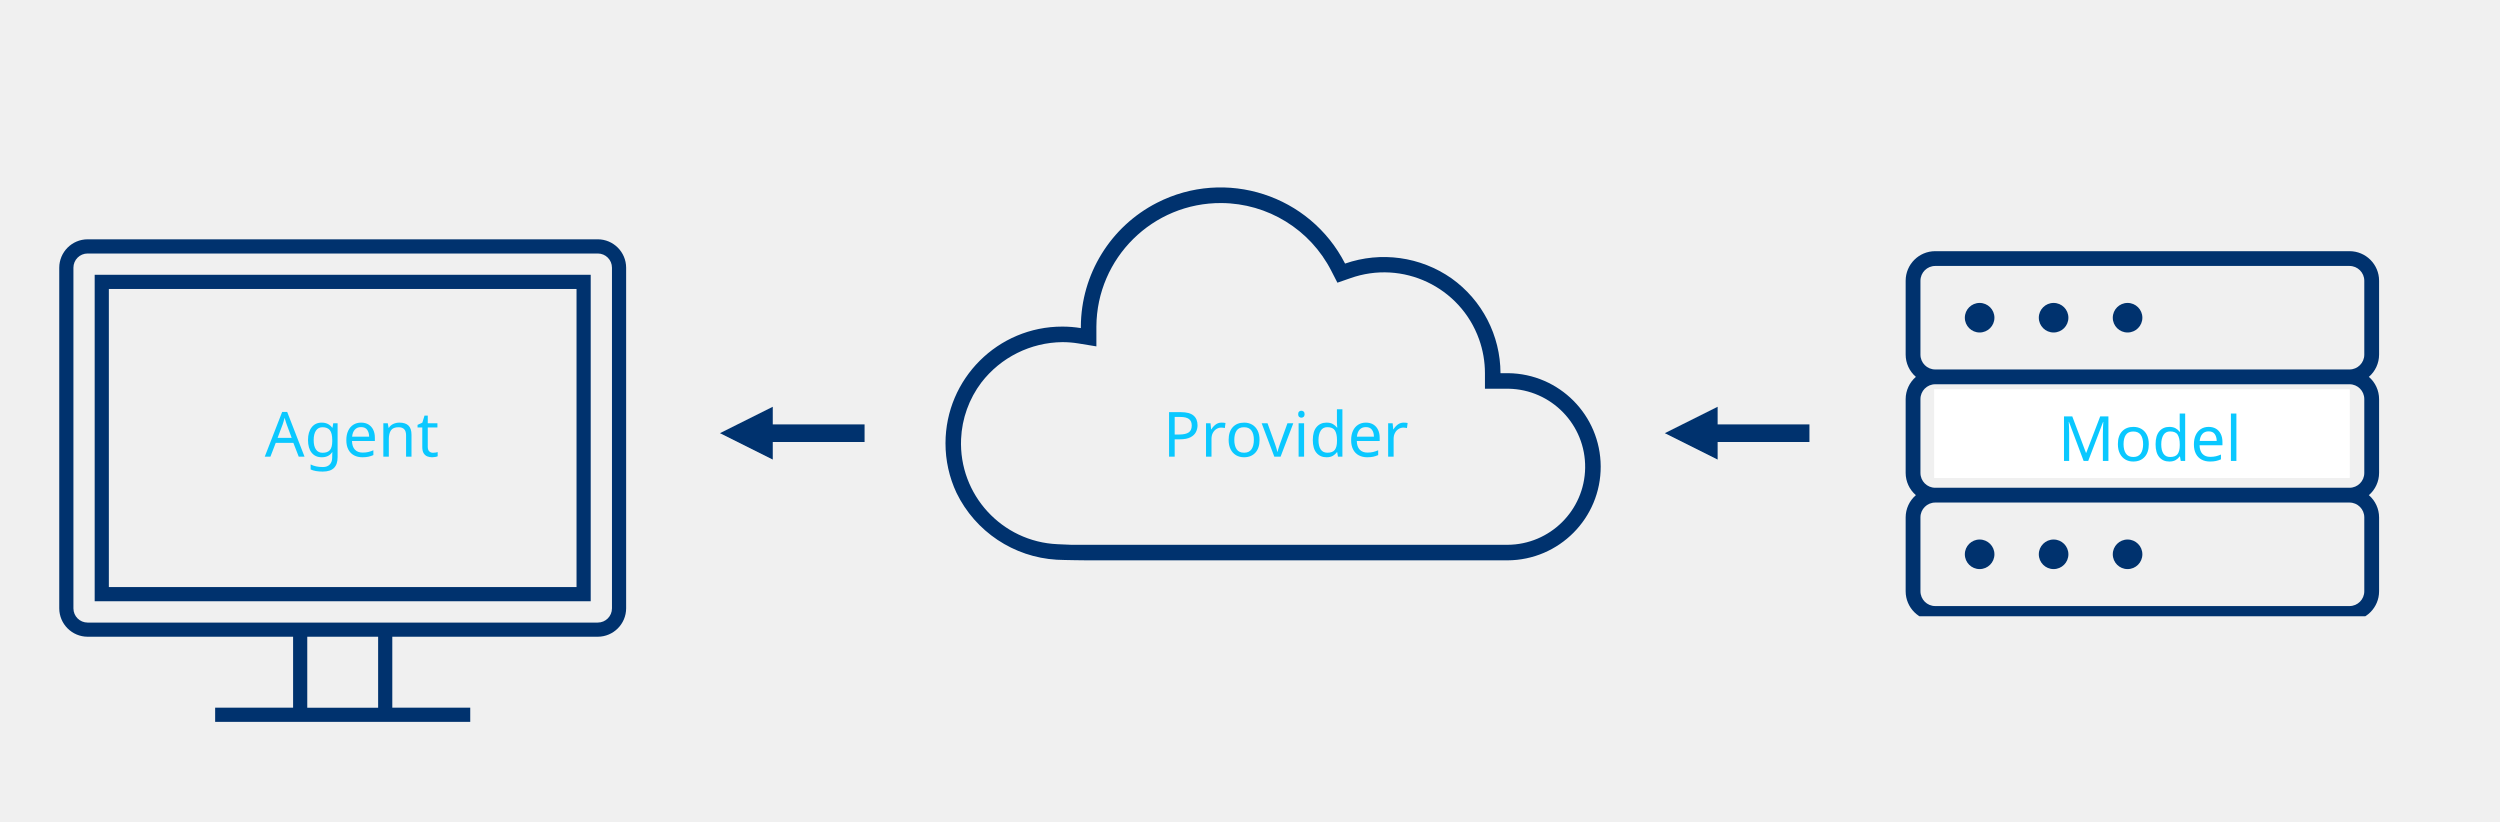
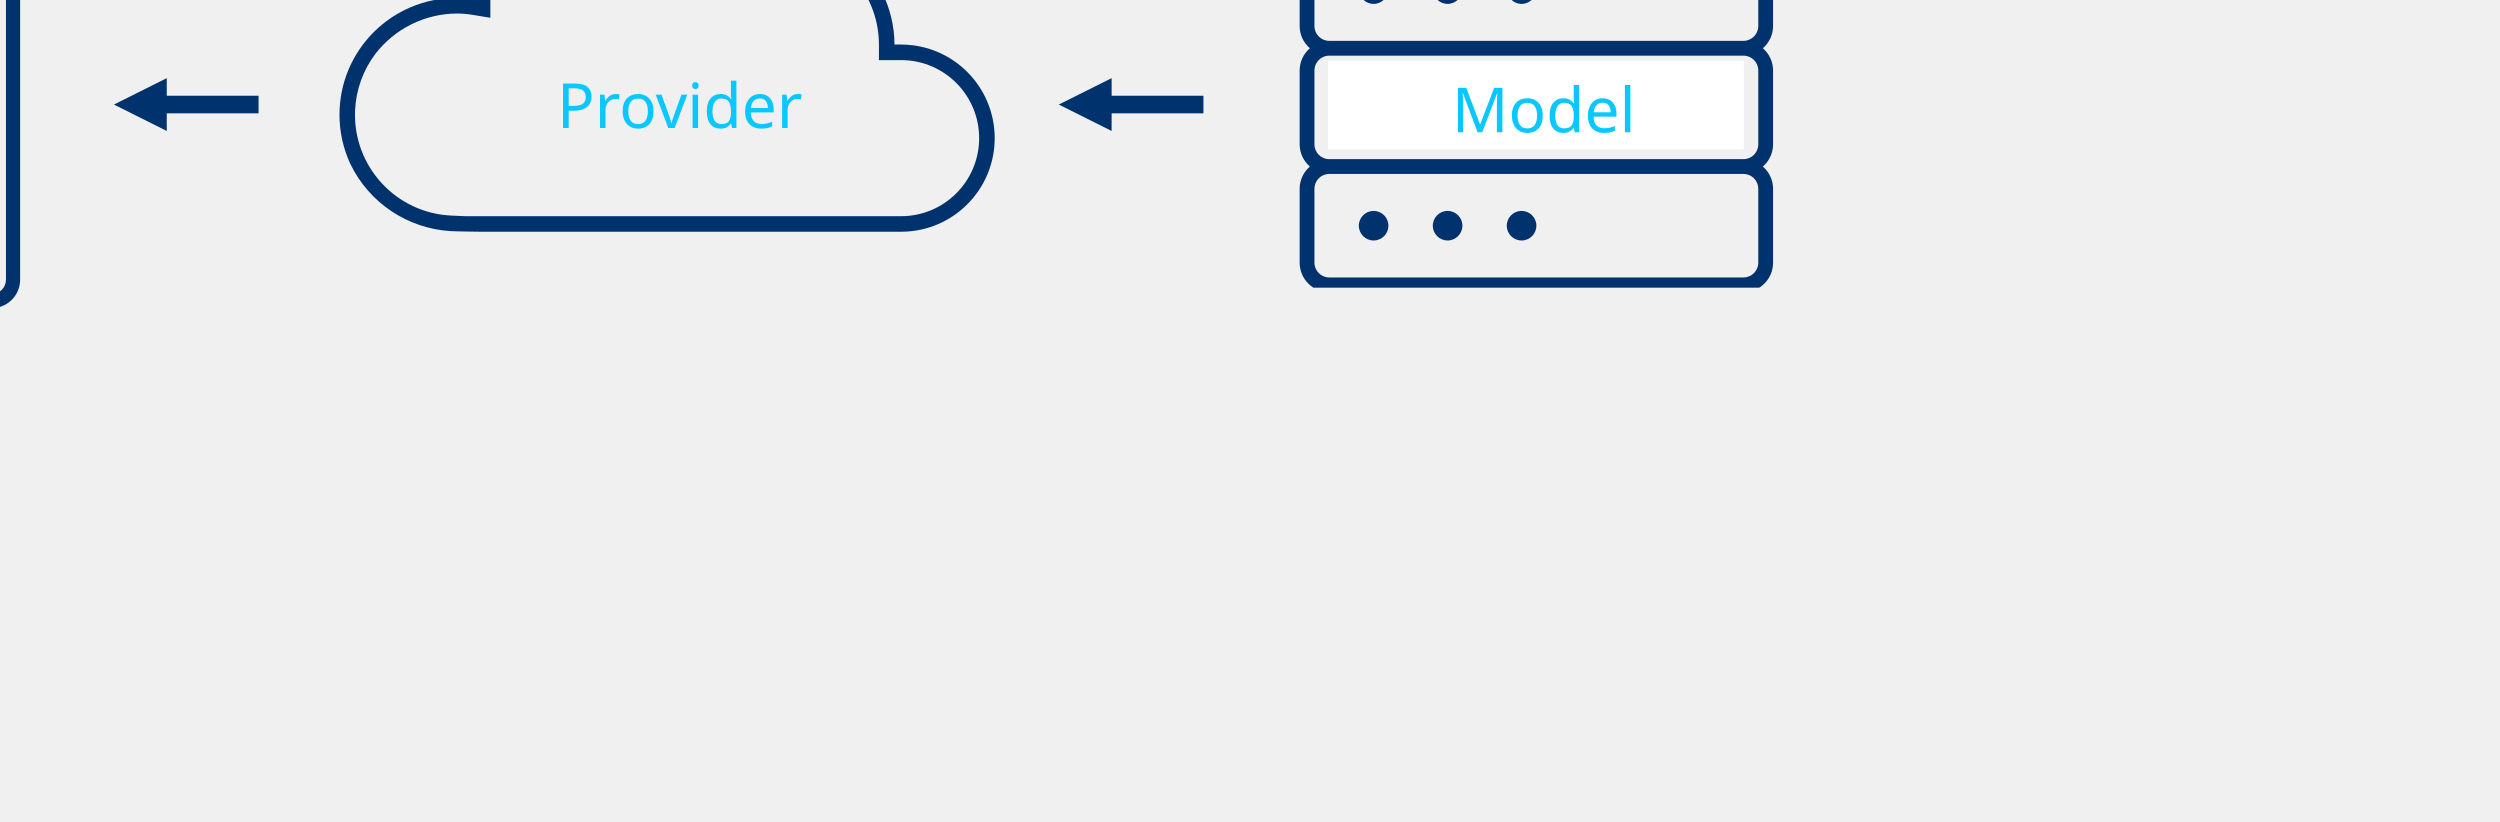
- <svg xmlns="http://www.w3.org/2000/svg" width="2929" height="962" xml:space="preserve" overflow="hidden">
+ <svg xmlns="http://www.w3.org/2000/svg" viewBox="710 385 2929 962" xml:space="preserve">
  <defs>
    <clipPath id="clip0">
      <rect x="2803" y="557" width="833" height="550" />
    </clipPath>
    <clipPath id="clip1">
      <rect x="2803" y="557" width="833" height="550" />
    </clipPath>
  </defs>
  <g transform="translate(-710 -385)">
    <g>
      <text fill="#0AC8FF" fill-opacity="1" font-family="Aptos,Aptos_MSFontService,sans-serif" font-style="normal" font-variant="normal" font-weight="400" font-stretch="normal" font-size="73" text-anchor="start" direction="ltr" writing-mode="lr-tb" unicode-bidi="normal" text-decoration="none" transform="matrix(1 0 0 1 1020.2 920)">Agent</text>
      <text fill="#0AC8FF" fill-opacity="1" font-family="Aptos,Aptos_MSFontService,sans-serif" font-style="normal" font-variant="normal" font-weight="400" font-stretch="normal" font-size="73" text-anchor="start" direction="ltr" writing-mode="lr-tb" unicode-bidi="normal" text-decoration="none" transform="matrix(1 0 0 1 2072.6 920)">Provider</text>
      <path d="M2.19647e-05-10.312 117.878-10.312 117.878 10.313-2.19647e-05 10.312ZM107.565-30.937 169.44 0 107.565 30.938Z" fill="#00326E" fill-rule="nonzero" fill-opacity="1" transform="matrix(-1 0 0 1 1722.94 892.5)" />
      <g>
        <g>
          <g>
            <path d="M697.375 116.229 99.625 116.229C81.307 116.284 66.471 131.12 66.417 149.438L66.417 548.062C66.476 566.378 81.309 581.211 99.625 581.27L340.385 581.27 340.385 664.291 249.063 664.291 249.063 680.896 547.938 680.896 547.938 664.291 456.615 664.291 456.615 581.27 697.375 581.27C715.691 581.211 730.524 566.378 730.583 548.062L730.583 149.438C730.529 131.12 715.693 116.284 697.375 116.229ZM440.01 664.325 356.99 664.325 356.99 581.304 440.01 581.304ZM713.979 548.095C713.979 557.266 706.546 564.699 697.375 564.699L99.625 564.699C90.454 564.699 83.021 557.266 83.021 548.095L83.021 149.438C83.021 140.267 90.454 132.833 99.625 132.833L697.375 132.833C706.546 132.833 713.979 140.267 713.979 149.438Z" fill="#00326E" fill-rule="nonzero" fill-opacity="1" transform="matrix(1 0 0 1.00125 713 549)" />
            <path d="M124.531 157.74 107.927 157.74 107.927 539.752 689.073 539.752 689.073 157.74 124.531 157.74ZM672.469 523.148 124.531 523.148 124.531 174.344 672.469 174.344Z" fill="#00326E" fill-rule="nonzero" fill-opacity="1" transform="matrix(1 0 0 1.00125 713 549)" />
          </g>
        </g>
      </g>
      <g>
        <g>
          <g>
            <path d="M182.096 654.772C191.301 655.273 218.159 655.5 218.159 655.5L710.164 655.5C770.72 655.26 819.617 605.975 819.377 545.419 819.14 485.556 770.933 436.947 711.074 436.213L701.97 436.213C701.886 392.096 680.53 350.729 644.614 325.11 608.226 299.65 561.824 293.215 519.881 307.812 478.697 227.29 380.034 195.4 299.512 236.584 245.026 264.451 210.626 320.375 210.324 381.574L210.324 383.395C203.18 382.226 195.955 381.637 188.718 381.635 113.156 381.547 51.83 442.731 51.742 518.292 51.719 538.393 56.125 558.252 64.647 576.457 86.764 621.871 131.669 651.815 182.096 654.772ZM93.765 447.162C116.48 417.659 151.48 400.215 188.712 399.841 194.964 399.847 201.205 400.355 207.376 401.361L228.525 404.82 228.525 381.57C229.02 301.172 294.596 236.399 374.994 236.893 429.311 237.227 478.925 267.774 503.679 316.125L510.909 330.208 525.86 325.007C587.294 303.043 654.901 335.039 676.866 396.473 681.425 409.226 683.757 422.669 683.761 436.213L683.761 454.422 711.074 454.422C761.569 455.165 801.902 496.701 801.159 547.197 800.426 596.999 759.971 637.055 710.164 637.292L199.31 637.292 183.085 636.59C117.818 633.776 67.19 578.585 70.004 513.318 71.037 489.368 79.322 466.297 93.762 447.162Z" fill="#00326E" fill-rule="nonzero" fill-opacity="1" transform="matrix(1 0 0 1 1766 386)" />
          </g>
        </g>
      </g>
      <path d="M2.19647e-05-10.312 117.878-10.312 117.878 10.313-2.19647e-05 10.312ZM107.565-30.937 169.44 0 107.565 30.938Z" fill="#00326E" fill-rule="nonzero" fill-opacity="1" transform="matrix(-1 0 0 1 2829.94 892.5)" />
      <g clip-path="url(#clip0)">
        <g clip-path="url(#clip1)">
          <g>
            <path d="M727.631 666.995 485.088 666.995 485.088 632.346 424.452 632.346 424.452 554.386 658.333 554.386C677.469 554.386 692.982 538.872 692.982 519.737L692.982 433.114C692.95 423.125 688.582 413.643 681.011 407.127 688.582 400.611 692.95 391.129 692.982 381.14L692.982 294.517C692.95 284.529 688.582 275.046 681.011 268.531 688.582 262.015 692.95 252.532 692.982 242.544L692.982 155.921C692.982 136.785 677.469 121.272 658.333 121.272L173.246 121.272C154.11 121.272 138.596 136.785 138.596 155.921L138.596 242.544C138.629 252.532 142.997 262.015 150.568 268.531 142.997 275.046 138.629 284.529 138.596 294.517L138.596 381.14C138.629 391.129 142.997 400.611 150.568 407.127 142.997 413.643 138.629 423.125 138.596 433.114L138.596 519.737C138.596 538.872 154.11 554.386 173.246 554.386L407.127 554.386 407.127 632.346 346.491 632.346 346.491 666.995 103.947 666.995 103.947 684.32 346.491 684.32 346.491 718.969 485.088 718.969 485.088 684.32 727.631 684.32ZM155.921 242.544 155.921 155.921C155.921 146.353 163.677 138.596 173.246 138.596L658.333 138.596C667.901 138.596 675.658 146.353 675.658 155.921L675.658 242.544C675.658 252.112 667.901 259.868 658.333 259.868L173.246 259.868C163.677 259.868 155.921 252.112 155.921 242.544ZM155.921 381.14 155.921 294.517C155.921 284.949 163.677 277.193 173.246 277.193L658.333 277.193C667.901 277.193 675.658 284.949 675.658 294.517L675.658 381.14C675.658 390.709 667.901 398.465 658.333 398.465L173.246 398.465C163.677 398.465 155.921 390.709 155.921 381.14ZM155.921 519.737 155.921 433.114C155.921 423.546 163.677 415.789 173.246 415.789L658.333 415.789C667.901 415.789 675.658 423.546 675.658 433.114L675.658 519.737C675.658 529.305 667.901 537.061 658.333 537.061L173.246 537.061C163.677 537.061 155.921 529.305 155.921 519.737ZM467.763 701.645 363.816 701.645 363.816 649.671 467.763 649.671Z" fill="#00326E" fill-rule="nonzero" fill-opacity="1" transform="matrix(1.00051 0 0 1 2804 558)" />
            <path d="M242.544 199.232C242.544 208.8 234.787 216.557 225.219 216.557 215.651 216.557 207.895 208.8 207.895 199.232 207.895 189.664 215.651 181.908 225.219 181.908 234.787 181.908 242.544 189.664 242.544 199.232Z" fill="#00326E" fill-rule="nonzero" fill-opacity="1" transform="matrix(1.00051 0 0 1 2804 558)" />
            <path d="M329.167 199.232C329.167 208.8 321.41 216.557 311.842 216.557 302.274 216.557 294.517 208.8 294.517 199.232 294.517 189.664 302.274 181.908 311.842 181.908 321.41 181.908 329.167 189.664 329.167 199.232Z" fill="#00326E" fill-rule="nonzero" fill-opacity="1" transform="matrix(1.00051 0 0 1 2804 558)" />
            <path d="M415.789 199.232C415.789 208.8 408.033 216.557 398.465 216.557 388.897 216.557 381.14 208.8 381.14 199.232 381.14 189.664 388.897 181.908 398.465 181.908 408.033 181.908 415.789 189.664 415.789 199.232Z" fill="#00326E" fill-rule="nonzero" fill-opacity="1" transform="matrix(1.00051 0 0 1 2804 558)" />
            <path d="M242.544 337.829C242.544 347.397 234.787 355.153 225.219 355.153 215.651 355.153 207.895 347.397 207.895 337.829 207.895 328.261 215.651 320.504 225.219 320.504 234.787 320.504 242.544 328.261 242.544 337.829Z" fill="#00326E" fill-rule="nonzero" fill-opacity="1" transform="matrix(1.00051 0 0 1 2804 558)" />
            <path d="M329.167 337.829C329.167 347.397 321.41 355.153 311.842 355.153 302.274 355.153 294.517 347.397 294.517 337.829 294.517 328.261 302.274 320.504 311.842 320.504 321.41 320.504 329.167 328.261 329.167 337.829Z" fill="#00326E" fill-rule="nonzero" fill-opacity="1" transform="matrix(1.00051 0 0 1 2804 558)" />
            <path d="M415.789 337.829C415.789 347.397 408.033 355.153 398.465 355.153 388.897 355.153 381.14 347.397 381.14 337.829 381.14 328.261 388.897 320.504 398.465 320.504 408.033 320.504 415.789 328.261 415.789 337.829Z" fill="#00326E" fill-rule="nonzero" fill-opacity="1" transform="matrix(1.00051 0 0 1 2804 558)" />
            <path d="M242.544 476.425C242.544 485.993 234.787 493.75 225.219 493.75 215.651 493.75 207.895 485.993 207.895 476.425 207.895 466.857 215.651 459.101 225.219 459.101 234.787 459.101 242.544 466.857 242.544 476.425Z" fill="#00326E" fill-rule="nonzero" fill-opacity="1" transform="matrix(1.00051 0 0 1 2804 558)" />
            <path d="M329.167 476.425C329.167 485.993 321.41 493.75 311.842 493.75 302.274 493.75 294.517 485.993 294.517 476.425 294.517 466.857 302.274 459.101 311.842 459.101 321.41 459.101 329.167 466.857 329.167 476.425Z" fill="#00326E" fill-rule="nonzero" fill-opacity="1" transform="matrix(1.00051 0 0 1 2804 558)" />
            <path d="M415.789 476.425C415.789 485.993 408.033 493.75 398.465 493.75 388.897 493.75 381.14 485.993 381.14 476.425 381.14 466.857 388.897 459.101 398.465 459.101 408.033 459.101 415.789 466.857 415.789 476.425Z" fill="#00326E" fill-rule="nonzero" fill-opacity="1" transform="matrix(1.00051 0 0 1 2804 558)" />
          </g>
        </g>
      </g>
      <rect x="2976" y="841" width="487" height="104" fill="#FFFFFF" fill-opacity="1" />
      <text fill="#0AC8FF" fill-opacity="1" font-family="Aptos,Aptos_MSFontService,sans-serif" font-style="normal" font-variant="normal" font-weight="400" font-stretch="normal" font-size="73" text-anchor="start" direction="ltr" writing-mode="lr-tb" unicode-bidi="normal" text-decoration="none" transform="matrix(1 0 0 1 3121.09 925)">Model</text>
    </g>
  </g>
</svg>
